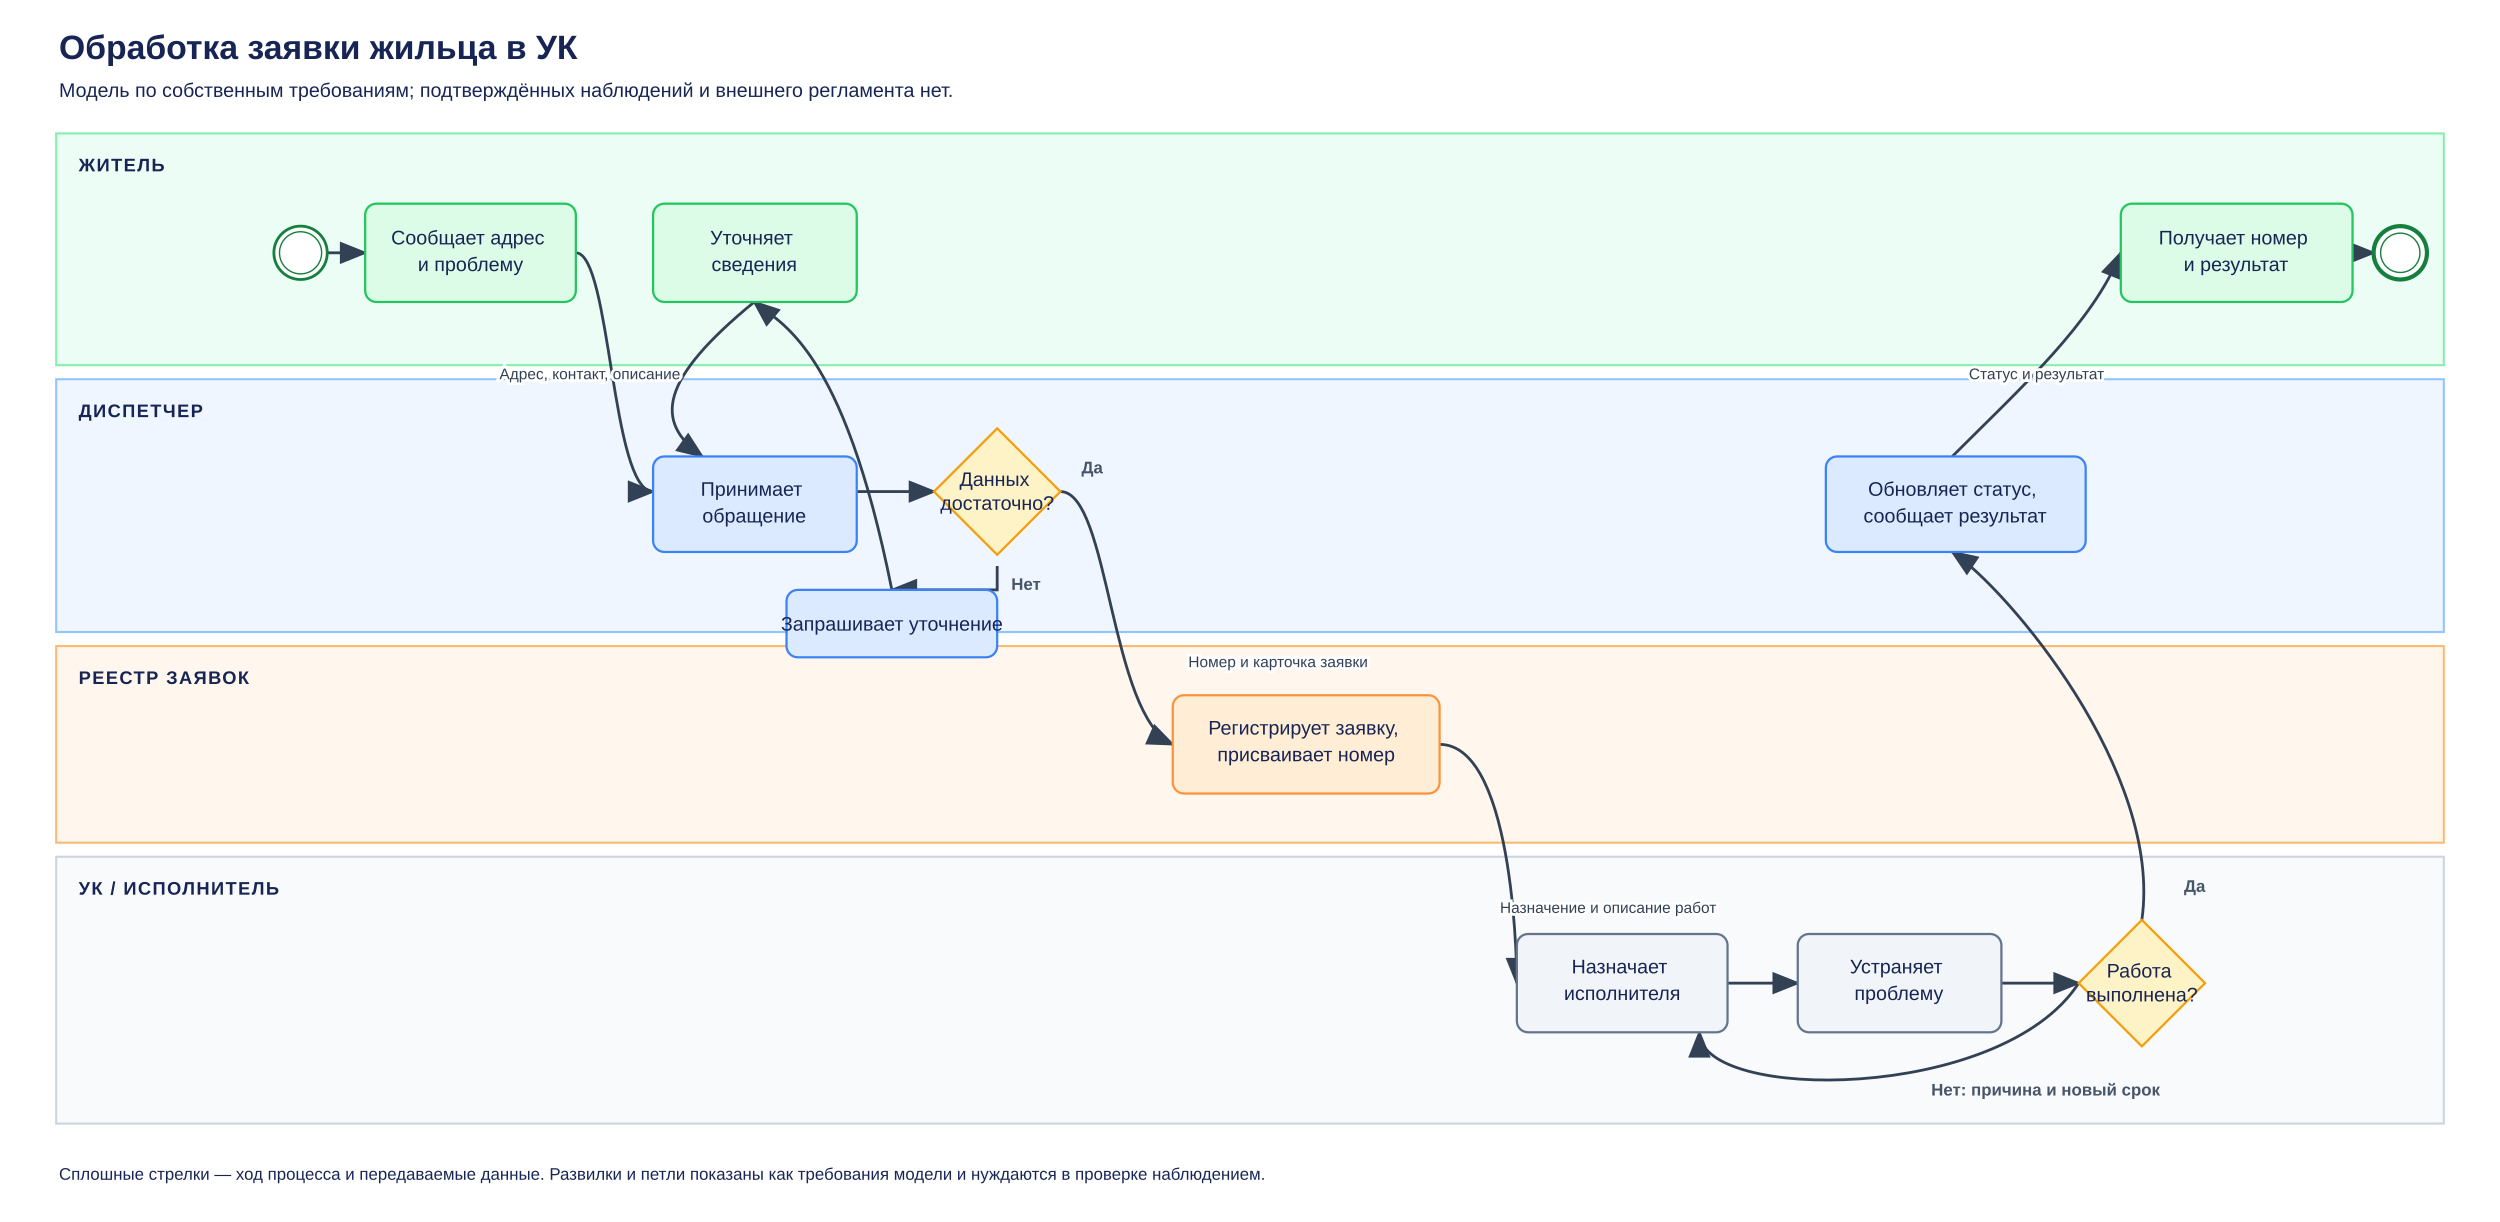
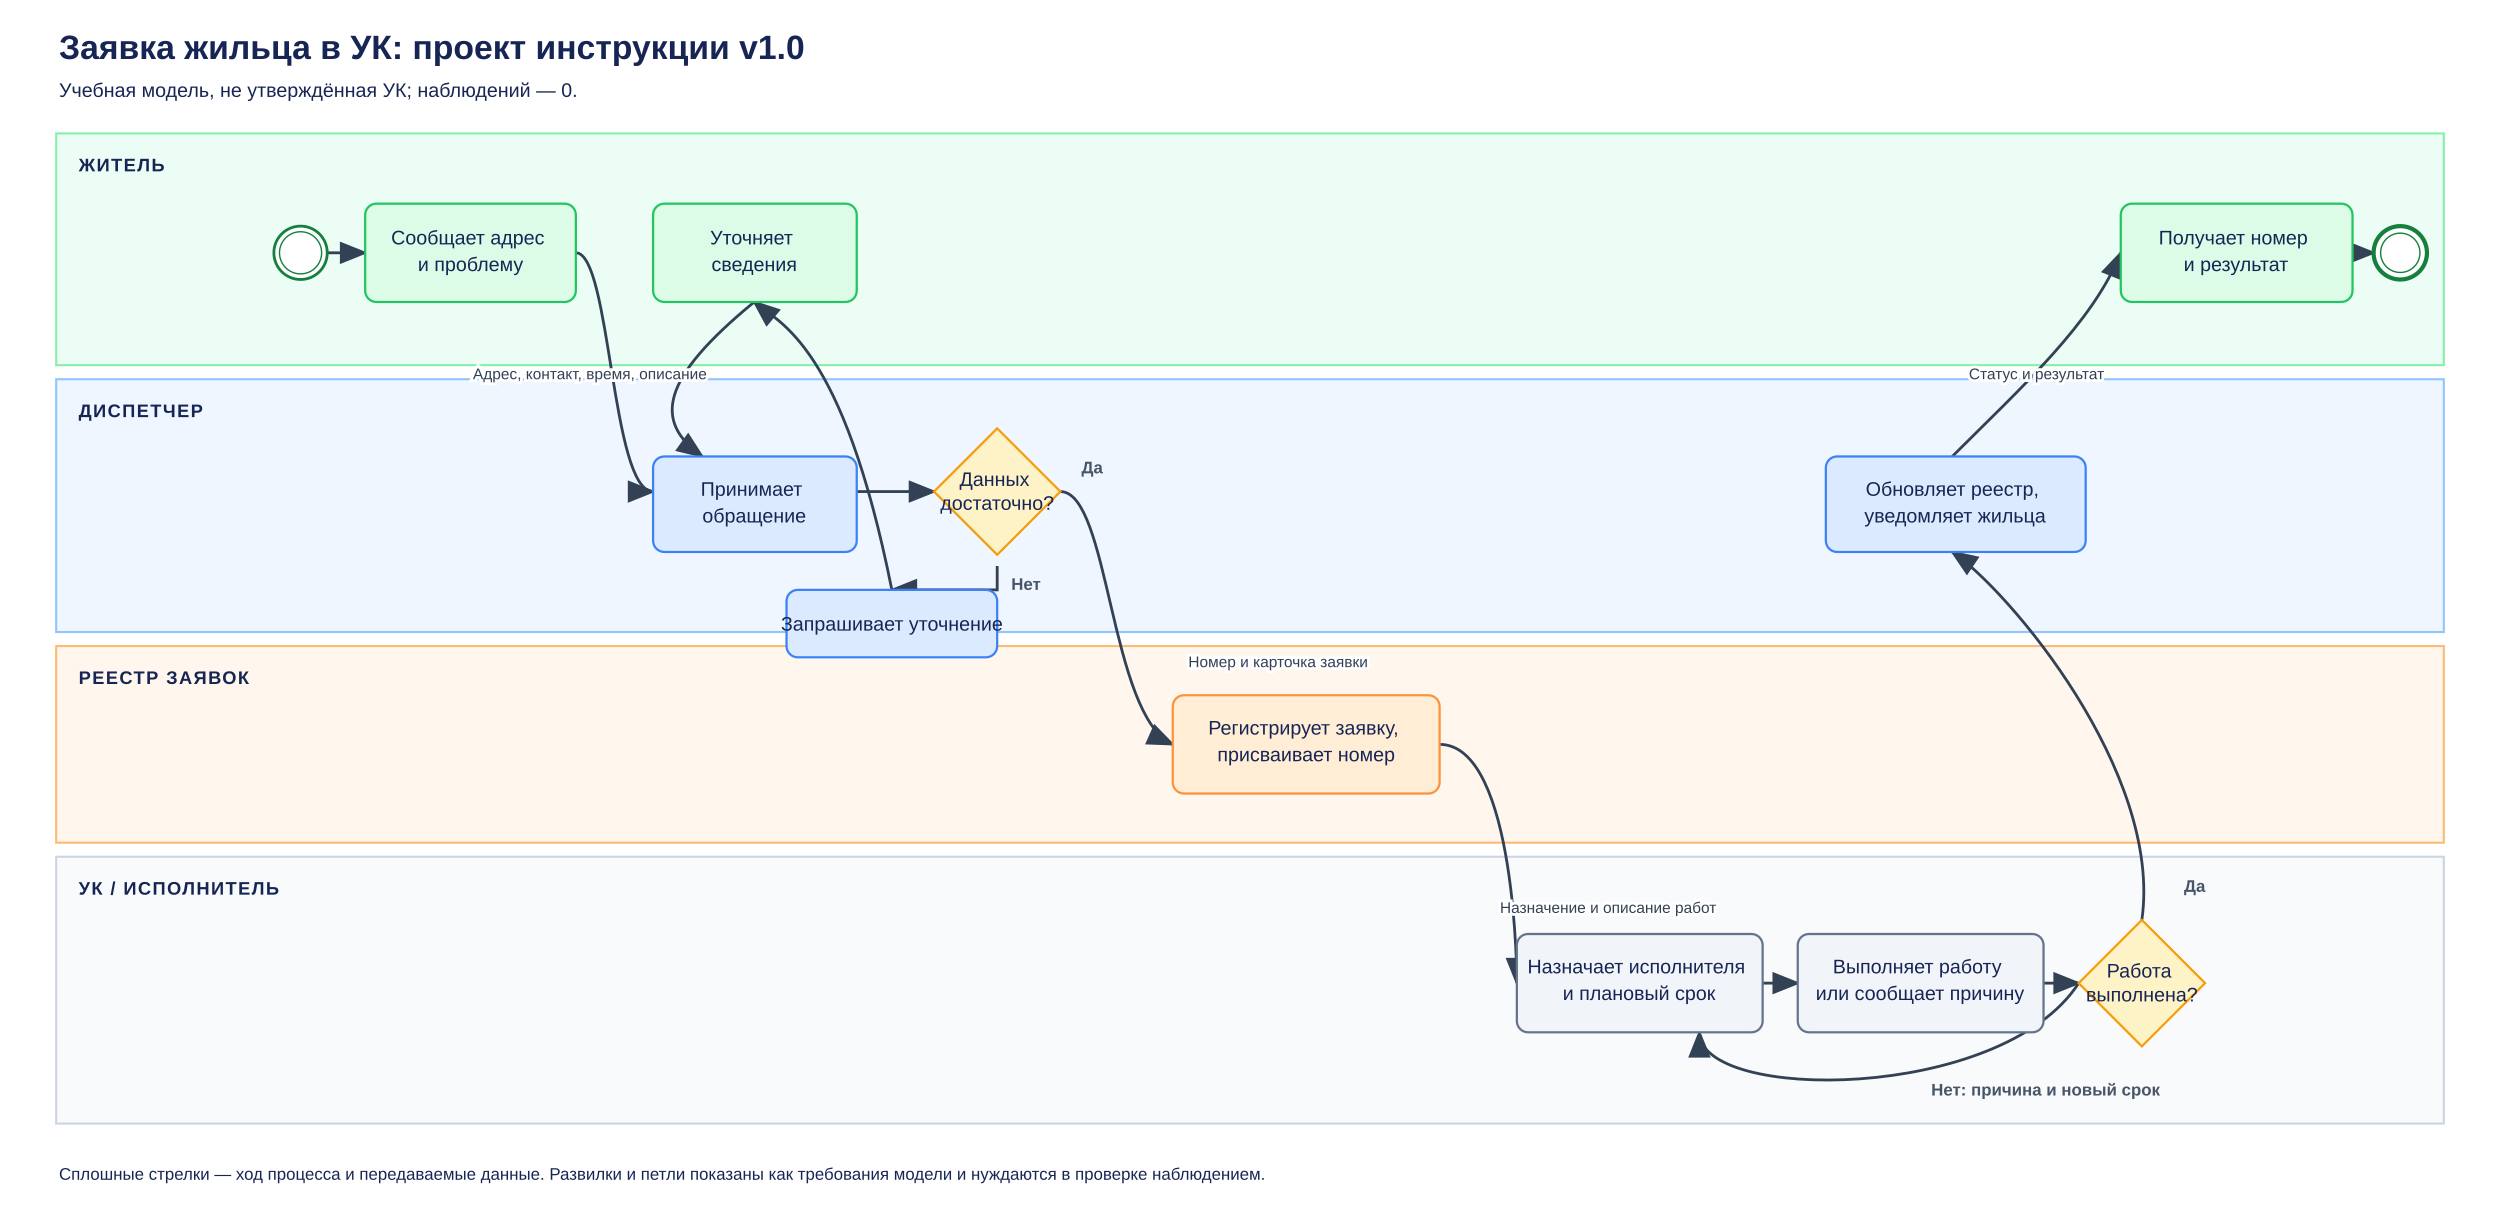
<svg xmlns="http://www.w3.org/2000/svg" width="1780" height="870" viewBox="0 0 1780 870" role="img" aria-labelledby="title desc">
  <defs>
    <marker id="arrow" markerWidth="10" markerHeight="8" refX="9" refY="4" orient="auto">
      <path d="M0,0 L10,4 L0,8 z" fill="#334155" />
    </marker>
    <style>
      text { font-family: Arial, sans-serif; fill: #172554; }
      .lane { stroke-width: 1.5; }
      .lane-label { font-size: 13px; font-weight: 700; letter-spacing: 1px; }
      .task { stroke-width: 1.6; rx: 8; }
      .task-text { font-size: 14px; text-anchor: middle; }
      .edge { fill: none; stroke: #334155; stroke-width: 2; marker-end: url(#arrow); }
      .edge-label { font-size: 11px; text-anchor: middle; fill: #334155; paint-order: stroke; stroke: #fff; stroke-width: 4px; }
      .branch { font-size: 12px; font-weight: 700; fill: #475569; }
    </style>
  </defs>
  <rect width="1780" height="870" fill="#ffffff" />
-   <text x="42" y="42" font-size="24" font-weight="700">Обработка заявки жильца в УК</text>
-   <text x="42" y="69" font-size="14" fill="#b45309">Модель по собственным требованиям; подтверждённых наблюдений и внешнего регламента нет.</text>
+   <text x="42" y="42" font-size="24" font-weight="700">Заявка жильца в УК: проект инструкции v1.0</text>
+   <text x="42" y="69" font-size="14" fill="#b45309">Учебная модель, не утверждённая УК; наблюдений — 0.</text>
  <rect class="lane" x="40" y="95" width="1700" height="165" fill="#ecfdf5" stroke="#86efac" />
  <rect class="lane" x="40" y="270" width="1700" height="180" fill="#eff6ff" stroke="#93c5fd" />
  <rect class="lane" x="40" y="460" width="1700" height="140" fill="#fff7ed" stroke="#fdba74" />
  <rect class="lane" x="40" y="610" width="1700" height="190" fill="#f8fafc" stroke="#cbd5e1" />
  <text class="lane-label" x="56" y="122" fill="#166534">ЖИТЕЛЬ</text>
  <text class="lane-label" x="56" y="297" fill="#1d4ed8">ДИСПЕТЧЕР</text>
  <text class="lane-label" x="56" y="487" fill="#9a3412">РЕЕСТР ЗАЯВОК</text>
  <text class="lane-label" x="56" y="637" fill="#475569">УК / ИСПОЛНИТЕЛЬ</text>
  <path class="edge" d="M233 180 H260" />
  <path class="edge" d="M410 180 C435 180 435 350 465 350" />
  <path class="edge" d="M610 350 H665" />
  <path class="edge" d="M710 403 V420 H635" />
  <path class="edge" d="M635 420 C600 245 555 230 537 215" />
  <path class="edge" d="M537 215 C470 270 465 300 500 325" />
+   <path class="edge" d="M 1255 700 H 1280" />
  <path class="edge" d="M755 350 C790 350 790 510 835 530" />
  <path class="edge" d="M1025 530 C1080 530 1080 700 1080 700" />
-   <path class="edge" d="M1230 700 H1280" />
-   <path class="edge" d="M1425 700 H1480" />
+   <path class="edge" d="M1455 700 H1480" />
  <path class="edge" d="M1525 655 C1540 550 1430 420 1390 393" />
  <path class="edge" d="M1480 700 C1425 785 1210 785 1210 735" />
  <path class="edge" d="M1390 325 C1440 275 1490 230 1510 180" />
  <path class="edge" d="M1675 180 H1690" />
-   <text class="edge-label" x="420" y="270">Адрес, контакт, описание</text>
+   <text class="edge-label" x="420" y="270">Адрес, контакт, время, описание</text>
  <text class="branch" x="770" y="337">Да</text>
  <text class="branch" x="720" y="420">Нет</text>
  <text class="edge-label" x="910" y="475">Номер и карточка заявки</text>
  <text class="edge-label" x="1145" y="650">Назначение и описание работ</text>
  <text class="branch" x="1555" y="635">Да</text>
  <text class="branch" x="1375" y="780">Нет: причина и новый срок</text>
  <text class="edge-label" x="1450" y="270">Статус и результат</text>
  <circle cx="214" cy="180" r="19" fill="#fff" stroke="#15803d" stroke-width="2" />
  <circle cx="214" cy="180" r="15" fill="none" stroke="#15803d" />
  <rect class="task" x="260" y="145" width="150" height="70" fill="#dcfce7" stroke="#22c55e" />
  <text class="task-text" x="335" y="174">
    <tspan x="335">Сообщает адрес</tspan>
    <tspan x="335" dy="19">и проблему</tspan>
  </text>
  <rect class="task" x="465" y="325" width="145" height="68" fill="#dbeafe" stroke="#3b82f6" />
  <text class="task-text" x="537" y="353">
    <tspan x="537">Принимает</tspan>
    <tspan x="537" dy="19">обращение</tspan>
  </text>
  <polygon points="710,305 755,350 710,395 665,350" fill="#fef3c7" stroke="#f59e0b" stroke-width="1.6" />
  <text class="task-text" x="710" y="346">
    <tspan x="710">Данных</tspan>
    <tspan x="710" dy="17">достаточно?</tspan>
  </text>
  <rect class="task" x="560" y="420" width="150" height="48" fill="#dbeafe" stroke="#3b82f6" />
  <text class="task-text" x="635" y="449">Запрашивает уточнение</text>
  <rect class="task" x="465" y="145" width="145" height="70" fill="#dcfce7" stroke="#22c55e" />
  <text class="task-text" x="537" y="174">
    <tspan x="537">Уточняет</tspan>
    <tspan x="537" dy="19">сведения</tspan>
  </text>
  <rect class="task" x="835" y="495" width="190" height="70" fill="#ffedd5" stroke="#fb923c" />
  <text class="task-text" x="930" y="523">
    <tspan x="930">Регистрирует заявку,</tspan>
    <tspan x="930" dy="19">присваивает номер</tspan>
  </text>
-   <rect class="task" x="1080" y="665" width="150" height="70" fill="#f1f5f9" stroke="#64748b" />
-   <text class="task-text" x="1155" y="693">
-     <tspan x="1155">Назначает</tspan>
-     <tspan x="1155" dy="19">исполнителя</tspan>
+   <rect class="task" x="1080" y="665" width="175" height="70" fill="#f1f5f9" stroke="#64748b" />
+   <text class="task-text" x="1167" y="693">
+     <tspan x="1167">Назначает исполнителя</tspan>
+     <tspan x="1167" dy="19">и плановый срок</tspan>
  </text>
-   <rect class="task" x="1280" y="665" width="145" height="70" fill="#f1f5f9" stroke="#64748b" />
-   <text class="task-text" x="1352" y="693">
-     <tspan x="1352">Устраняет</tspan>
-     <tspan x="1352" dy="19">проблему</tspan>
+   <rect class="task" x="1280" y="665" width="175" height="70" fill="#f1f5f9" stroke="#64748b" />
+   <text class="task-text" x="1367" y="693">
+     <tspan x="1367">Выполняет работу</tspan>
+     <tspan x="1367" dy="19">или сообщает причину</tspan>
  </text>
  <polygon points="1525,655 1570,700 1525,745 1480,700" fill="#fef3c7" stroke="#f59e0b" stroke-width="1.6" />
  <text class="task-text" x="1525" y="696">
    <tspan x="1525">Работа</tspan>
    <tspan x="1525" dy="17">выполнена?</tspan>
  </text>
  <rect class="task" x="1300" y="325" width="185" height="68" fill="#dbeafe" stroke="#3b82f6" />
  <text class="task-text" x="1392" y="353">
-     <tspan x="1392">Обновляет статус,</tspan>
-     <tspan x="1392" dy="19">сообщает результат</tspan>
+     <tspan x="1392">Обновляет реестр,</tspan>
+     <tspan x="1392" dy="19">уведомляет жильца</tspan>
  </text>
  <rect class="task" x="1510" y="145" width="165" height="70" fill="#dcfce7" stroke="#22c55e" />
  <text class="task-text" x="1592" y="174">
    <tspan x="1592">Получает номер</tspan>
    <tspan x="1592" dy="19">и результат</tspan>
  </text>
  <circle cx="1709" cy="180" r="19" fill="#fff" stroke="#15803d" stroke-width="3" />
  <circle cx="1709" cy="180" r="14" fill="none" stroke="#15803d" />
  <text x="42" y="840" font-size="12" fill="#64748b">Сплошные стрелки — ход процесса и передаваемые данные. Развилки и петли показаны как требования модели и нуждаются в проверке наблюдением.</text>
</svg>
